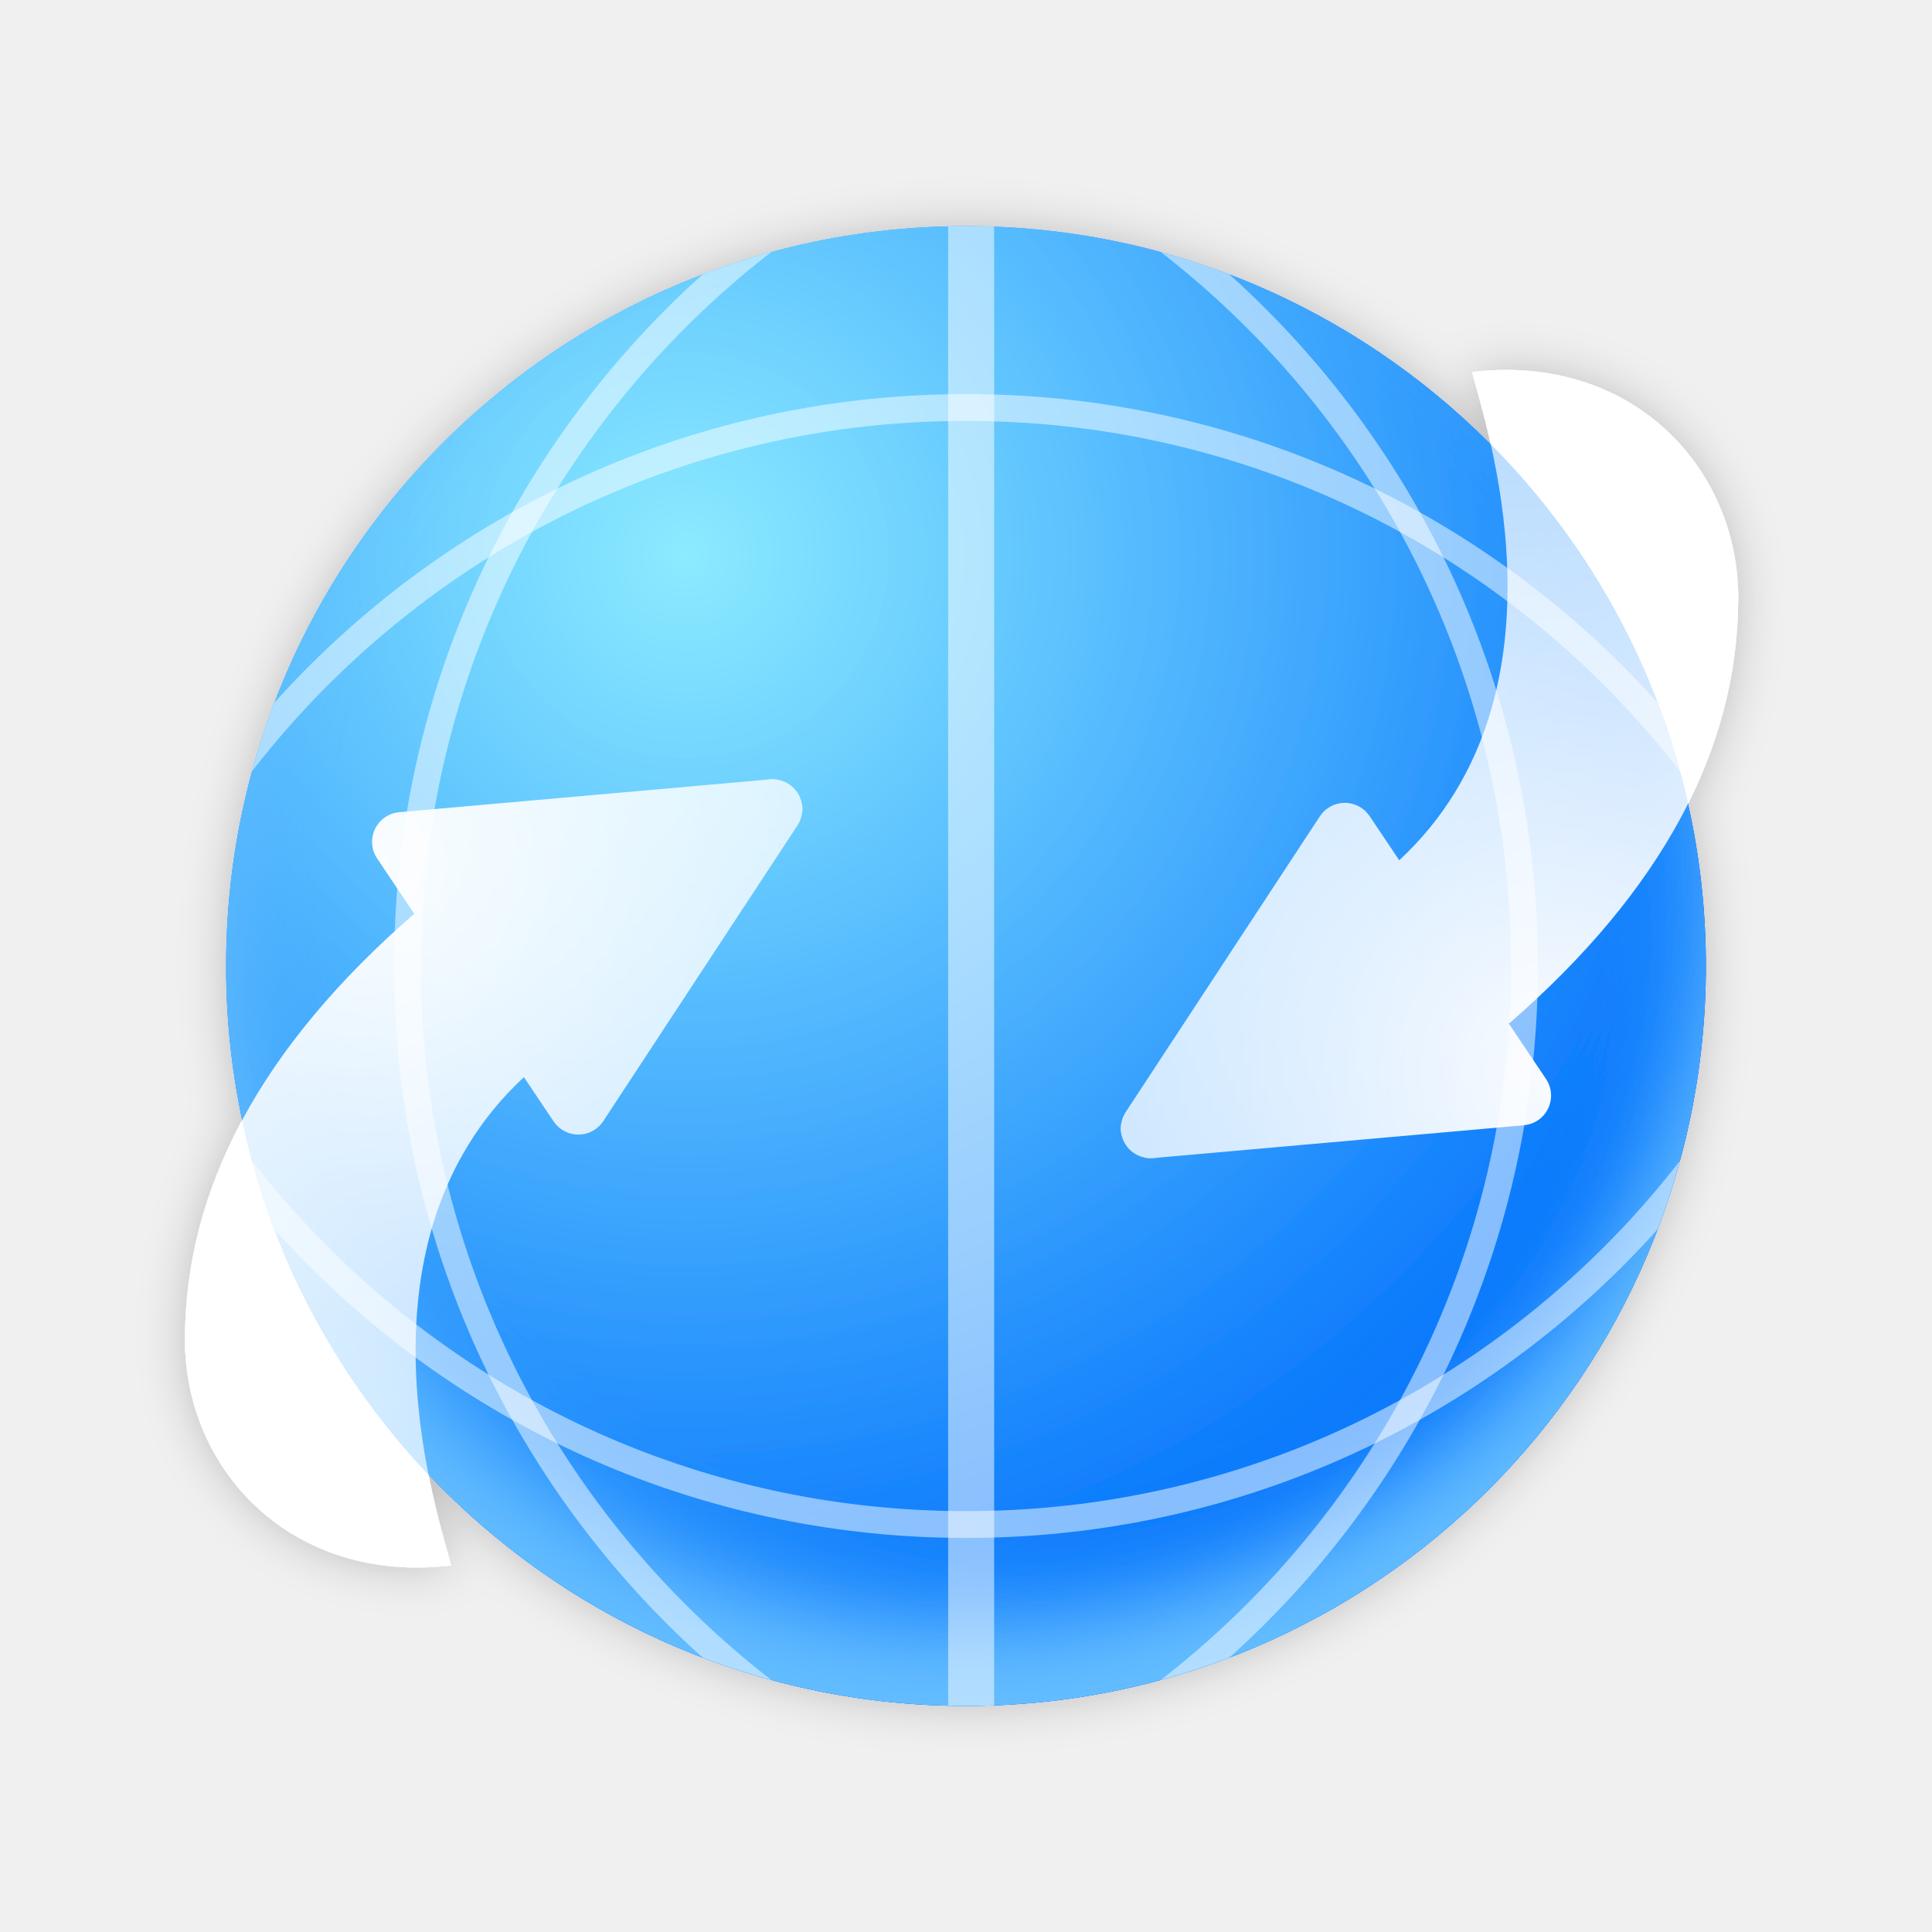
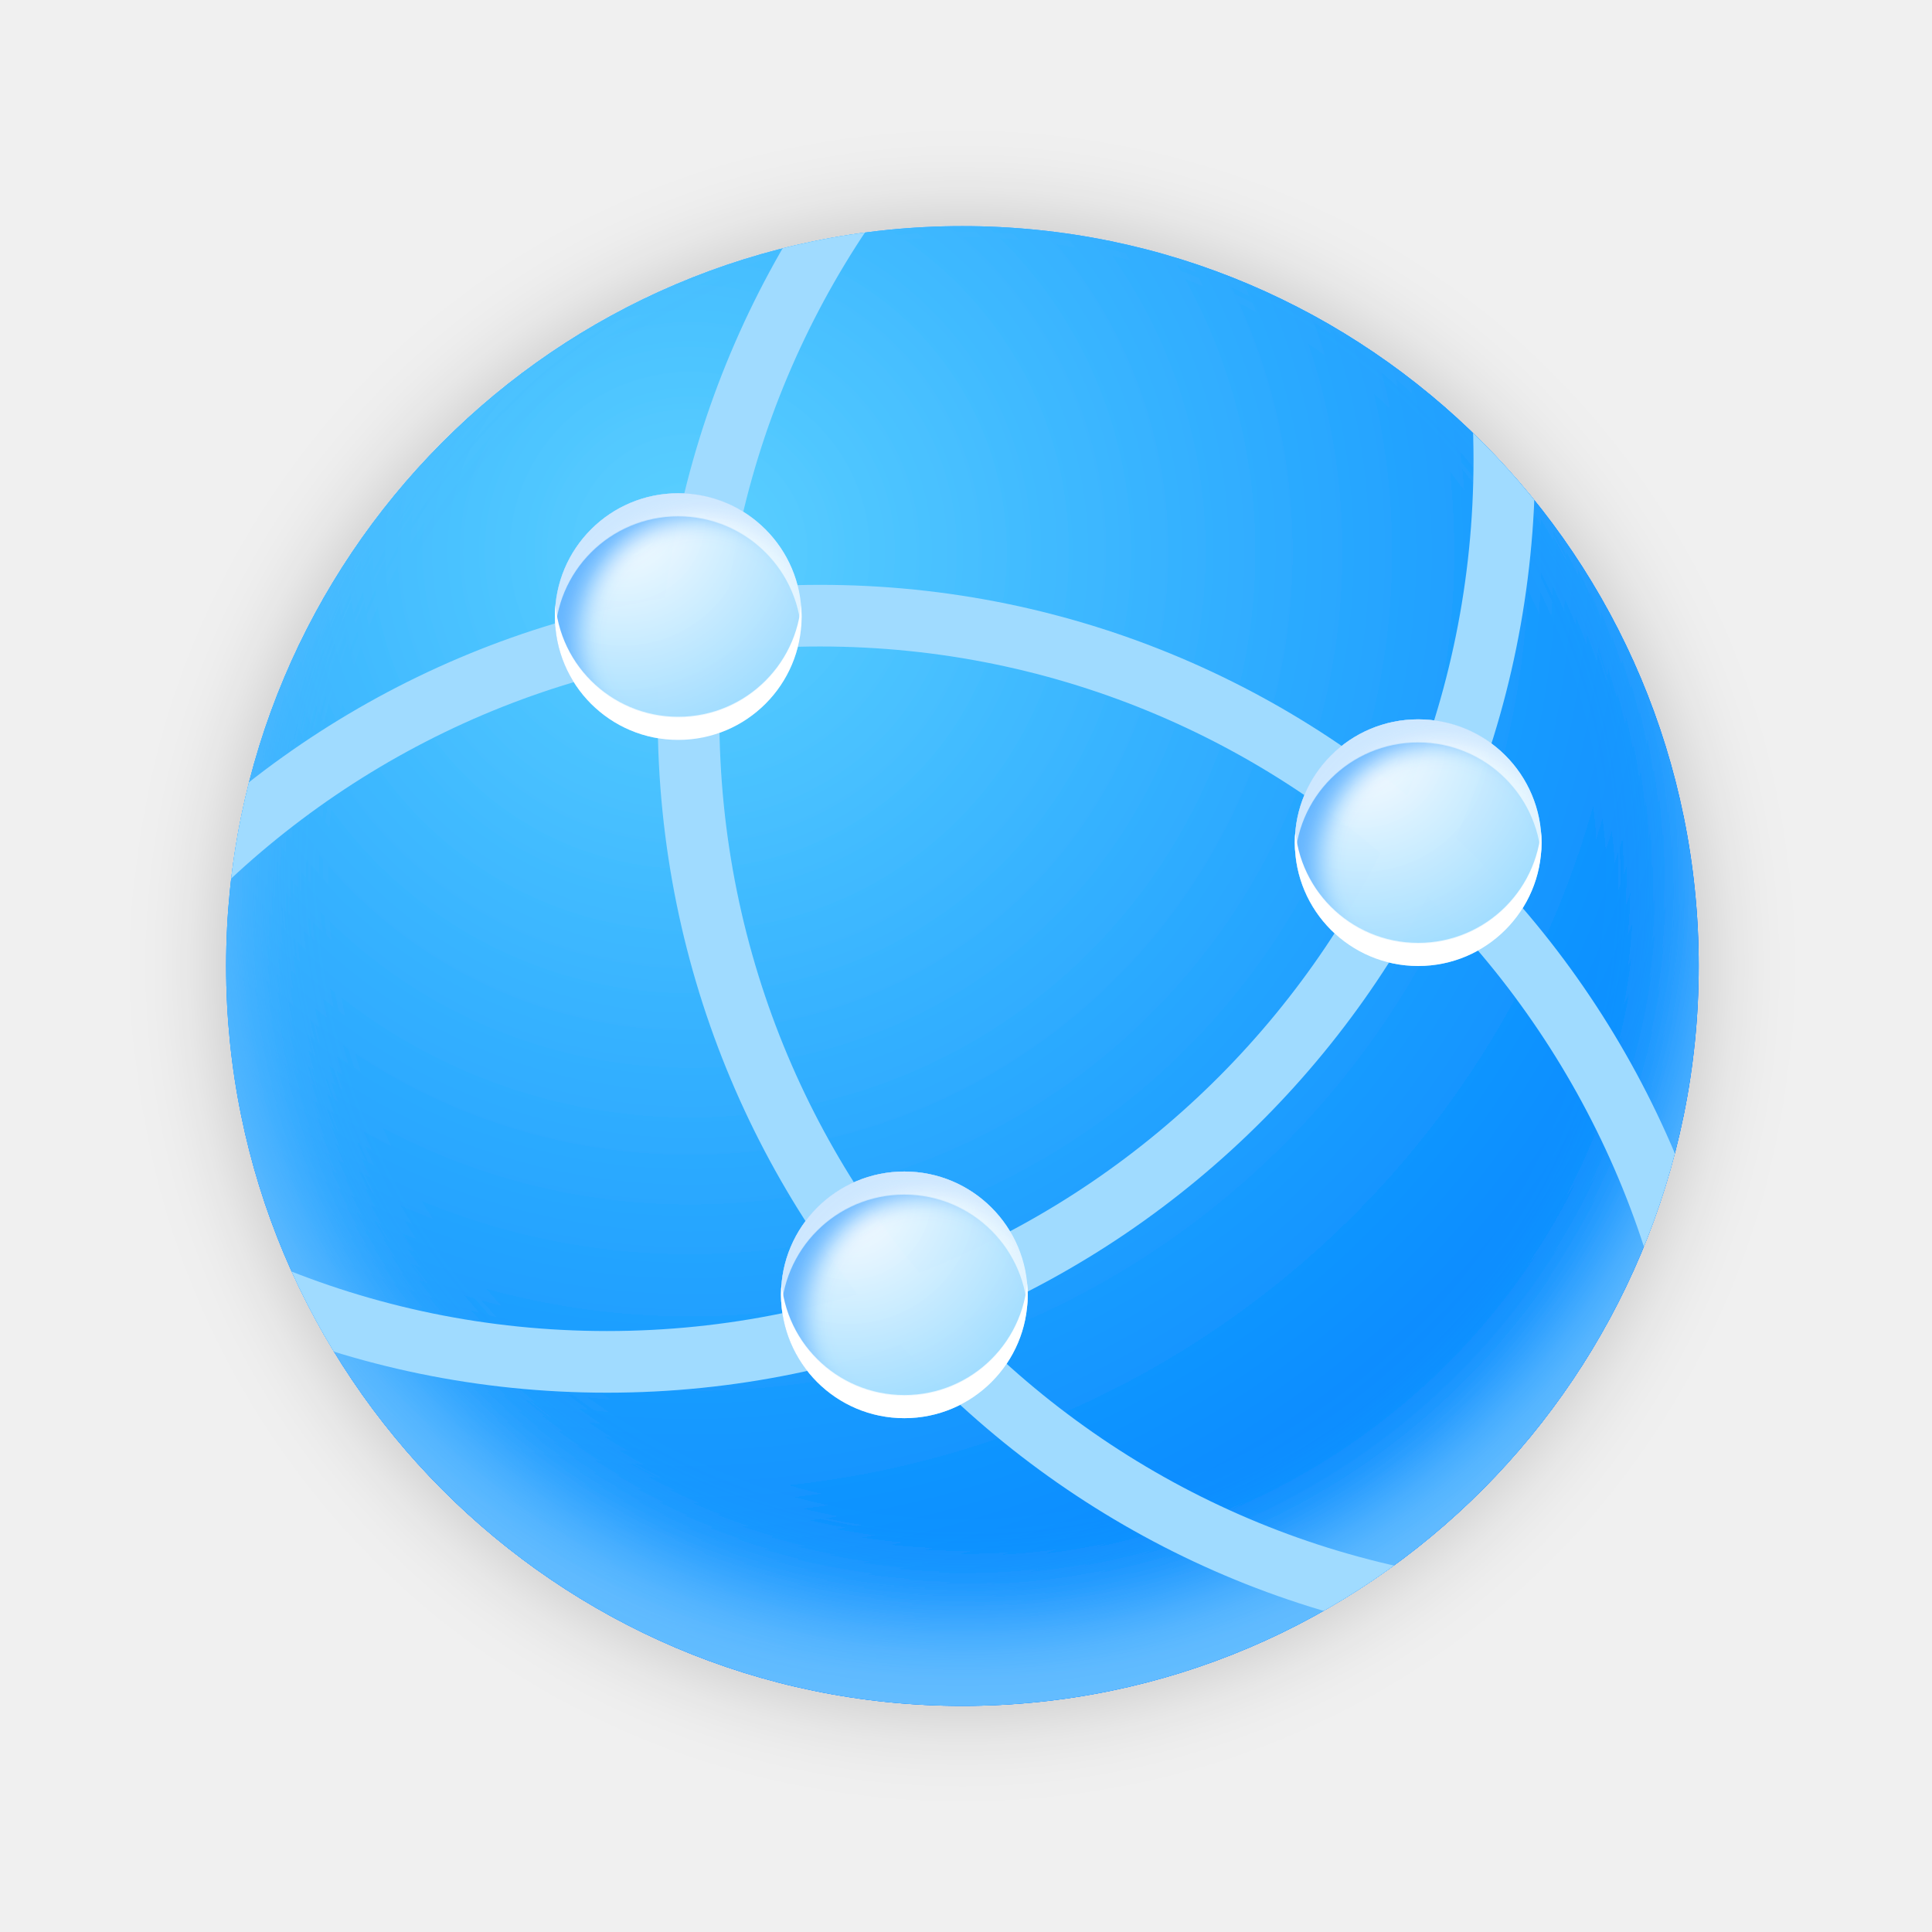
<svg xmlns="http://www.w3.org/2000/svg" xmlns:xlink="http://www.w3.org/1999/xlink" width="42px" height="42px" viewBox="0 0 42 42" version="1.1">
  <defs>
-     <filter x="-7.4%" y="-7.6%" width="114.7%" height="115.2%" filterUnits="objectBoundingBox" id="filter-1">
+     <filter x="-12.1%" y="-12.1%" width="124.2%" height="124.2%" filterUnits="objectBoundingBox" id="filter-1">
      <feOffset dx="0" dy="0" in="SourceAlpha" result="shadowOffsetOuter1" />
-       <feGaussianBlur stdDeviation="0.5" in="shadowOffsetOuter1" result="shadowBlurOuter1" />
+       <feGaussianBlur stdDeviation="1" in="shadowOffsetOuter1" result="shadowBlurOuter1" />
      <feColorMatrix values="0 0 0 0 0   0 0 0 0 0   0 0 0 0 0  0 0 0 0.2 0" type="matrix" in="shadowBlurOuter1" result="shadowMatrixOuter1" />
      <feMerge>
        <feMergeNode in="shadowMatrixOuter1" />
        <feMergeNode in="SourceGraphic" />
      </feMerge>
    </filter>
-     <radialGradient cx="38.38%" cy="30.503%" fx="38.38%" fy="30.503%" r="61.016%" id="radialGradient-2">
+     <radialGradient cx="38.38%" cy="30.503%" fx="38.38%" fy="30.503%" r="61.218%" gradientTransform="translate(0.383799,0.305032),scale(1,0.995165),rotate(55.73082),translate(-0.383799,-0.305032)" id="radialGradient-2">
      <stop stop-color="#97D4FF" offset="0%" />
      <stop stop-color="#2B97FF" offset="65.848%" />
      <stop stop-color="#006AFF" stop-opacity="0.817" offset="100%" />
    </radialGradient>
-     <radialGradient cx="31.191%" cy="22.429%" fx="31.191%" fy="22.429%" r="77.843%" id="radialGradient-3">
-       <stop stop-color="#8CEBFF" offset="0%" />
-       <stop stop-color="#0070FC" offset="100%" />
+     <radialGradient cx="31.191%" cy="22.429%" fx="31.191%" fy="22.429%" r="78.073%" gradientTransform="translate(0.31191,0.224287),scale(1,0.995165),rotate(51.31029),translate(-0.31191,-0.224287)" id="radialGradient-3">
+       <stop stop-color="#5DD1FF" offset="0%" />
+       <stop stop-color="#0087FF" offset="100%" />
    </radialGradient>
-     <circle id="path-4" cx="16.085" cy="16.085" r="16.085" />
-     <filter x="-6.2%" y="-6.2%" width="112.4%" height="112.4%" filterUnits="objectBoundingBox" id="filter-6">
+     <ellipse id="path-4" cx="16.007" cy="16.085" rx="16.007" ry="16.085" />
+     <filter x="-6.2%" y="-6.2%" width="112.5%" height="112.4%" filterUnits="objectBoundingBox" id="filter-6">
      <feGaussianBlur stdDeviation="1" in="SourceAlpha" result="shadowBlurInner1" />
      <feOffset dx="0" dy="-2" in="shadowBlurInner1" result="shadowOffsetInner1" />
      <feComposite in="shadowOffsetInner1" in2="SourceAlpha" operator="arithmetic" k2="-1" k3="1" result="shadowInnerInner1" />
      <feColorMatrix values="0 0 0 0 0.393   0 0 0 0 0.741   0 0 0 0 1  0 0 0 1 0" type="matrix" in="shadowInnerInner1" />
    </filter>
-     <radialGradient cx="27.705%" cy="10.68%" fx="27.705%" fy="10.68%" r="112.469%" gradientTransform="translate(0.277049,0.106803),scale(1,0.783237),rotate(57.00214),translate(-0.277049,-0.106803)" id="radialGradient-7">
+     <radialGradient cx="27.705%" cy="10.68%" fx="27.705%" fy="10.68%" r="95.969%" id="radialGradient-7">
      <stop stop-color="#FFFFFF" stop-opacity="0.979" offset="0%" />
-       <stop stop-color="#FFFFFF" stop-opacity="0.643" offset="100%" />
+       <stop stop-color="#98D9FF" offset="100%" />
    </radialGradient>
-     <path d="M13.419,12.615 C13.432,12.761 13.395,12.906 13.315,13.028 L9.093,19.458 C8.896,19.757 8.495,19.84 8.197,19.644 C8.124,19.597 8.063,19.535 8.014,19.464 L7.368,18.501 C3.432,22.158 5.571,28.22 5.785,29.116 C2.33,29.528 -0,27.053 0,24.211 C0,20.924 1.661,17.837 4.984,14.95 L4.177,13.747 C3.978,13.45 4.057,13.048 4.354,12.849 C4.444,12.788 4.549,12.751 4.657,12.742 L12.717,12.028 C13.073,11.996 13.387,12.259 13.419,12.615 Z" id="path-8" />
-     <filter x="0.0%" y="-0.0%" width="100.0%" height="100.0%" filterUnits="objectBoundingBox" id="filter-9">
-       <feOffset dx="0" dy="0" in="SourceAlpha" result="shadowOffsetInner1" />
+     <circle id="path-8" cx="9.83" cy="8.489" r="2.681" />
+     <filter x="-9.3%" y="-9.3%" width="118.7%" height="118.7%" filterUnits="objectBoundingBox" id="filter-9">
+       <feGaussianBlur stdDeviation="0.25" in="SourceAlpha" result="shadowBlurInner1" />
+       <feOffset dx="0.5" dy="0.5" in="shadowBlurInner1" result="shadowOffsetInner1" />
      <feComposite in="shadowOffsetInner1" in2="SourceAlpha" operator="arithmetic" k2="-1" k3="1" result="shadowInnerInner1" />
-       <feColorMatrix values="0 0 0 0 0.897   0 0 0 0 0.943   0 0 0 0 1  0 0 0 0.5 0" type="matrix" in="shadowInnerInner1" result="shadowMatrixInner1" />
-       <feOffset dx="0" dy="0" in="SourceAlpha" result="shadowOffsetInner2" />
+       <feColorMatrix values="0 0 0 0 0.397   0 0 0 0 0.712   0 0 0 0 1  0 0 0 1 0" type="matrix" in="shadowInnerInner1" result="shadowMatrixInner1" />
+       <feOffset dx="0" dy="-0.5" in="SourceAlpha" result="shadowOffsetInner2" />
      <feComposite in="shadowOffsetInner2" in2="SourceAlpha" operator="arithmetic" k2="-1" k3="1" result="shadowInnerInner2" />
      <feColorMatrix values="0 0 0 0 1   0 0 0 0 1   0 0 0 0 1  0 0 0 1 0" type="matrix" in="shadowInnerInner2" result="shadowMatrixInner2" />
+       <feOffset dx="0" dy="0.5" in="SourceAlpha" result="shadowOffsetInner3" />
+       <feComposite in="shadowOffsetInner3" in2="SourceAlpha" operator="arithmetic" k2="-1" k3="1" result="shadowInnerInner3" />
+       <feColorMatrix values="0 0 0 0 1   0 0 0 0 1   0 0 0 0 1  0 0 0 0.675 0" type="matrix" in="shadowInnerInner3" result="shadowMatrixInner3" />
      <feMerge>
        <feMergeNode in="shadowMatrixInner1" />
        <feMergeNode in="shadowMatrixInner2" />
+         <feMergeNode in="shadowMatrixInner3" />
      </feMerge>
    </filter>
-     <path d="M33.763,3.718 C33.776,3.863 33.739,4.008 33.659,4.13 L29.437,10.561 C29.24,10.859 28.839,10.943 28.541,10.746 C28.468,10.699 28.407,10.638 28.358,10.566 L27.712,9.604 C23.776,13.261 25.915,19.323 26.129,20.218 C22.674,20.63 20.344,18.155 20.344,15.313 C20.344,12.026 22.005,8.939 25.328,6.052 L24.521,4.849 C24.322,4.553 24.401,4.151 24.698,3.951 C24.788,3.891 24.893,3.854 25.001,3.844 L33.061,3.13 C33.417,3.099 33.731,3.362 33.763,3.718 Z" id="path-10" />
-     <filter x="0.0%" y="-0.0%" width="100.0%" height="100.0%" filterUnits="objectBoundingBox" id="filter-11">
-       <feOffset dx="0" dy="0" in="SourceAlpha" result="shadowOffsetInner1" />
+     <circle id="path-10" cx="25.915" cy="13.404" r="2.681" />
+     <filter x="-9.3%" y="-9.3%" width="118.7%" height="118.7%" filterUnits="objectBoundingBox" id="filter-11">
+       <feGaussianBlur stdDeviation="0.25" in="SourceAlpha" result="shadowBlurInner1" />
+       <feOffset dx="0.5" dy="0.5" in="shadowBlurInner1" result="shadowOffsetInner1" />
      <feComposite in="shadowOffsetInner1" in2="SourceAlpha" operator="arithmetic" k2="-1" k3="1" result="shadowInnerInner1" />
-       <feColorMatrix values="0 0 0 0 0.898   0 0 0 0 0.945   0 0 0 0 1  0 0 0 0.5 0" type="matrix" in="shadowInnerInner1" result="shadowMatrixInner1" />
-       <feOffset dx="0" dy="0" in="SourceAlpha" result="shadowOffsetInner2" />
+       <feColorMatrix values="0 0 0 0 0.397   0 0 0 0 0.712   0 0 0 0 1  0 0 0 1 0" type="matrix" in="shadowInnerInner1" result="shadowMatrixInner1" />
+       <feOffset dx="0" dy="-0.5" in="SourceAlpha" result="shadowOffsetInner2" />
      <feComposite in="shadowOffsetInner2" in2="SourceAlpha" operator="arithmetic" k2="-1" k3="1" result="shadowInnerInner2" />
      <feColorMatrix values="0 0 0 0 1   0 0 0 0 1   0 0 0 0 1  0 0 0 1 0" type="matrix" in="shadowInnerInner2" result="shadowMatrixInner2" />
+       <feOffset dx="0" dy="0.5" in="SourceAlpha" result="shadowOffsetInner3" />
+       <feComposite in="shadowOffsetInner3" in2="SourceAlpha" operator="arithmetic" k2="-1" k3="1" result="shadowInnerInner3" />
+       <feColorMatrix values="0 0 0 0 1   0 0 0 0 1   0 0 0 0 1  0 0 0 0.675 0" type="matrix" in="shadowInnerInner3" result="shadowMatrixInner3" />
      <feMerge>
        <feMergeNode in="shadowMatrixInner1" />
        <feMergeNode in="shadowMatrixInner2" />
+         <feMergeNode in="shadowMatrixInner3" />
+       </feMerge>
+     </filter>
+     <circle id="path-12" cx="14.745" cy="23.234" r="2.681" />
+     <filter x="-9.3%" y="-9.3%" width="118.7%" height="118.7%" filterUnits="objectBoundingBox" id="filter-13">
+       <feGaussianBlur stdDeviation="0.25" in="SourceAlpha" result="shadowBlurInner1" />
+       <feOffset dx="0.5" dy="0.5" in="shadowBlurInner1" result="shadowOffsetInner1" />
+       <feComposite in="shadowOffsetInner1" in2="SourceAlpha" operator="arithmetic" k2="-1" k3="1" result="shadowInnerInner1" />
+       <feColorMatrix values="0 0 0 0 0.397   0 0 0 0 0.712   0 0 0 0 1  0 0 0 1 0" type="matrix" in="shadowInnerInner1" result="shadowMatrixInner1" />
+       <feOffset dx="0" dy="-0.5" in="SourceAlpha" result="shadowOffsetInner2" />
+       <feComposite in="shadowOffsetInner2" in2="SourceAlpha" operator="arithmetic" k2="-1" k3="1" result="shadowInnerInner2" />
+       <feColorMatrix values="0 0 0 0 1   0 0 0 0 1   0 0 0 0 1  0 0 0 1 0" type="matrix" in="shadowInnerInner2" result="shadowMatrixInner2" />
+       <feOffset dx="0" dy="0.5" in="SourceAlpha" result="shadowOffsetInner3" />
+       <feComposite in="shadowOffsetInner3" in2="SourceAlpha" operator="arithmetic" k2="-1" k3="1" result="shadowInnerInner3" />
+       <feColorMatrix values="0 0 0 0 1   0 0 0 0 1   0 0 0 0 1  0 0 0 0.675 0" type="matrix" in="shadowInnerInner3" result="shadowMatrixInner3" />
+       <feMerge>
+         <feMergeNode in="shadowMatrixInner1" />
+         <feMergeNode in="shadowMatrixInner2" />
+         <feMergeNode in="shadowMatrixInner3" />
      </feMerge>
    </filter>
  </defs>
  <g id="设置中心/dcc_nav_network_42px" stroke="none" stroke-width="1" fill="none" fill-rule="evenodd">
-     <g id="编组-2">
-       <rect id="矩形" x="0" y="0" width="42" height="42" />
-       <g id="网络" filter="url(#filter-1)" transform="translate(4.021277, 4.914894)">
-         <path d="M13.419,12.615 C13.432,12.761 13.395,12.906 13.315,13.028 L9.093,19.458 C8.896,19.757 8.495,19.84 8.197,19.644 C8.124,19.597 8.063,19.535 8.014,19.464 L7.368,18.501 C3.432,22.158 5.571,28.22 5.785,29.116 C2.33,29.528 -0,27.053 0,24.211 C0,20.924 1.661,17.837 4.984,14.95 L4.177,13.747 C3.978,13.45 4.057,13.048 4.354,12.849 C4.444,12.788 4.549,12.751 4.657,12.742 L12.717,12.028 C13.073,11.996 13.387,12.259 13.419,12.615 Z" id="形状结合" fill="#FFFFFF" fill-rule="nonzero" />
-         <path d="M33.763,3.718 C33.776,3.863 33.739,4.008 33.659,4.13 L29.437,10.561 C29.24,10.859 28.839,10.943 28.541,10.746 C28.468,10.699 28.407,10.638 28.358,10.566 L27.712,9.604 C23.776,13.261 25.915,19.323 26.129,20.218 C22.674,20.63 20.344,18.155 20.344,15.313 C20.344,12.026 22.005,8.939 25.328,6.052 L24.521,4.849 C24.322,4.553 24.401,4.151 24.698,3.951 C24.788,3.891 24.893,3.854 25.001,3.844 L33.061,3.13 C33.417,3.099 33.731,3.362 33.763,3.718 Z" id="形状结合" fill="#FFFFFF" fill-rule="nonzero" transform="translate(27.05458, 11.69543) scale(-1, -1) translate(-27.05458, -11.69543) " />
-         <g id="编组" transform="translate(0.893617, 0)">
-           <mask id="mask-5" fill="white">
-             <use xlink:href="#path-4" />
-           </mask>
-           <g id="椭圆形备份">
-             <use fill="url(#radialGradient-2)" fill-rule="evenodd" xlink:href="#path-4" />
-             <use fill="url(#radialGradient-3)" fill-rule="evenodd" xlink:href="#path-4" />
-             <use fill="black" fill-opacity="1" filter="url(#filter-6)" xlink:href="#path-4" />
-           </g>
-           <rect id="矩形" fill-opacity="0.5" fill="#FFFFFF" fill-rule="nonzero" mask="url(#mask-5)" x="15.697" y="-4.895" width="1" height="41.961" rx="0.5" />
-           <circle id="椭圆形" stroke-opacity="0.5" stroke="#FFFFFF" stroke-width="0.583" mask="url(#mask-5)" cx="23.856" cy="16.085" r="19.912" />
-           <circle id="椭圆形" stroke-opacity="0.5" stroke="#FFFFFF" stroke-width="0.583" mask="url(#mask-5)" cx="8.315" cy="16.085" r="19.912" />
-           <circle id="椭圆形" stroke-opacity="0.5" stroke="#FFFFFF" stroke-width="0.583" mask="url(#mask-5)" cx="16.085" cy="23.856" r="19.912" />
-           <circle id="椭圆形" stroke-opacity="0.5" stroke="#FFFFFF" stroke-width="0.583" mask="url(#mask-5)" cx="16.085" cy="8.315" r="19.912" />
-         </g>
-         <g id="形状结合" fill-rule="nonzero">
-           <use fill="url(#radialGradient-7)" xlink:href="#path-8" />
-           <use fill="black" fill-opacity="1" filter="url(#filter-9)" xlink:href="#path-8" />
-         </g>
-         <g id="形状结合" fill-rule="nonzero" transform="translate(27.05458, 11.69543) scale(-1, -1) translate(-27.05458, -11.69543) ">
-           <use fill="url(#radialGradient-7)" xlink:href="#path-10" />
-           <use fill="black" fill-opacity="1" filter="url(#filter-11)" xlink:href="#path-10" />
-         </g>
+     <rect id="矩形" x="0" y="0" width="42" height="42" />
+     <g id="编组" filter="url(#filter-1)" transform="translate(4.914894, 4.914894)">
+       <mask id="mask-5" fill="white">
+         <use xlink:href="#path-4" />
+       </mask>
+       <g id="椭圆形备份">
+         <use fill="url(#radialGradient-2)" fill-rule="evenodd" xlink:href="#path-4" />
+         <use fill="url(#radialGradient-3)" fill-rule="evenodd" xlink:href="#path-4" />
+         <use fill="black" fill-opacity="1" filter="url(#filter-6)" xlink:href="#path-4" />
+       </g>
+       <ellipse id="椭圆形" stroke="#A0DBFF" stroke-width="1.34" mask="url(#mask-5)" cx="12.913" cy="28.075" rx="19.508" ry="19.606" />
+       <ellipse id="椭圆形" stroke="#A0DBFF" stroke-width="1.34" mask="url(#mask-5)" cx="29.561" cy="10.649" rx="19.508" ry="19.606" />
+       <ellipse id="椭圆形" stroke="#A0DBFF" stroke-width="1.34" mask="url(#mask-5)" cx="8.28" cy="5.085" rx="19.508" ry="19.606" />
+       <g id="椭圆形" fill-rule="nonzero" mask="url(#mask-5)">
+         <use fill="url(#radialGradient-7)" xlink:href="#path-8" />
+         <use fill="black" fill-opacity="1" filter="url(#filter-9)" xlink:href="#path-8" />
+       </g>
+       <g id="椭圆形备份-2" fill-rule="nonzero" mask="url(#mask-5)">
+         <use fill="url(#radialGradient-7)" xlink:href="#path-10" />
+         <use fill="black" fill-opacity="1" filter="url(#filter-11)" xlink:href="#path-10" />
+       </g>
+       <g id="椭圆形备份-3" fill-rule="nonzero" mask="url(#mask-5)">
+         <use fill="url(#radialGradient-7)" xlink:href="#path-12" />
+         <use fill="black" fill-opacity="1" filter="url(#filter-13)" xlink:href="#path-12" />
      </g>
    </g>
  </g>
</svg>
